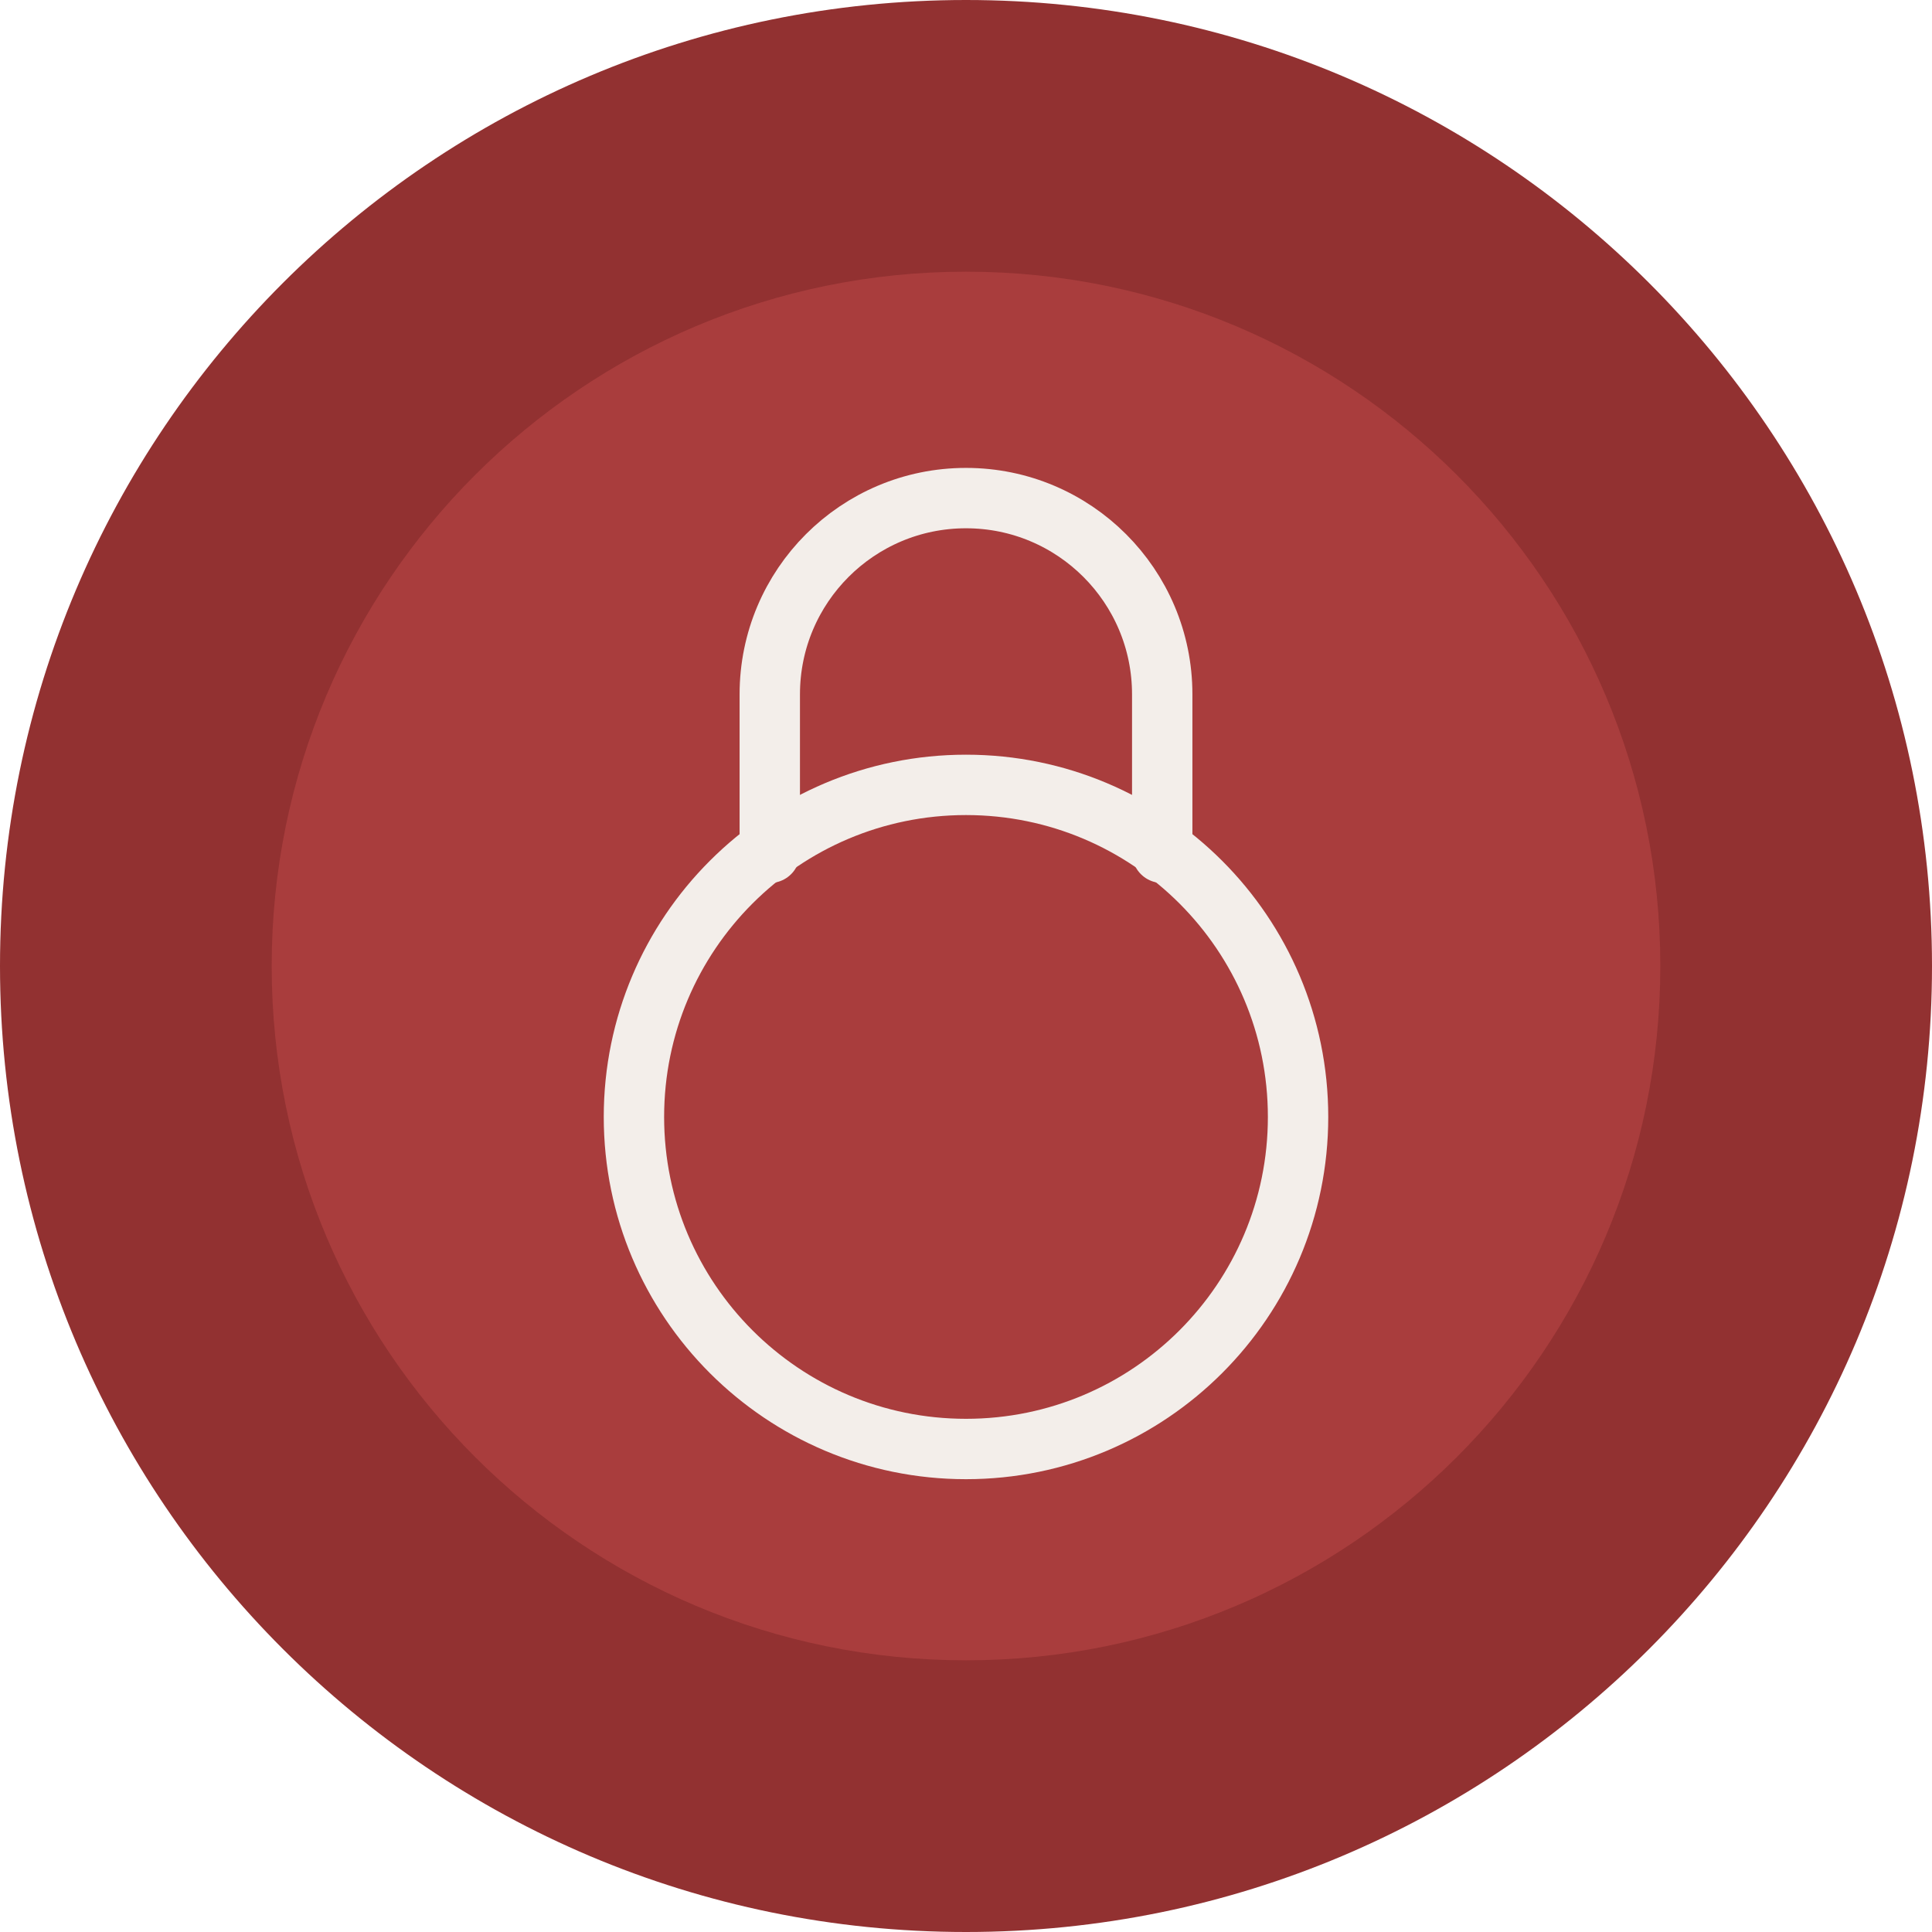
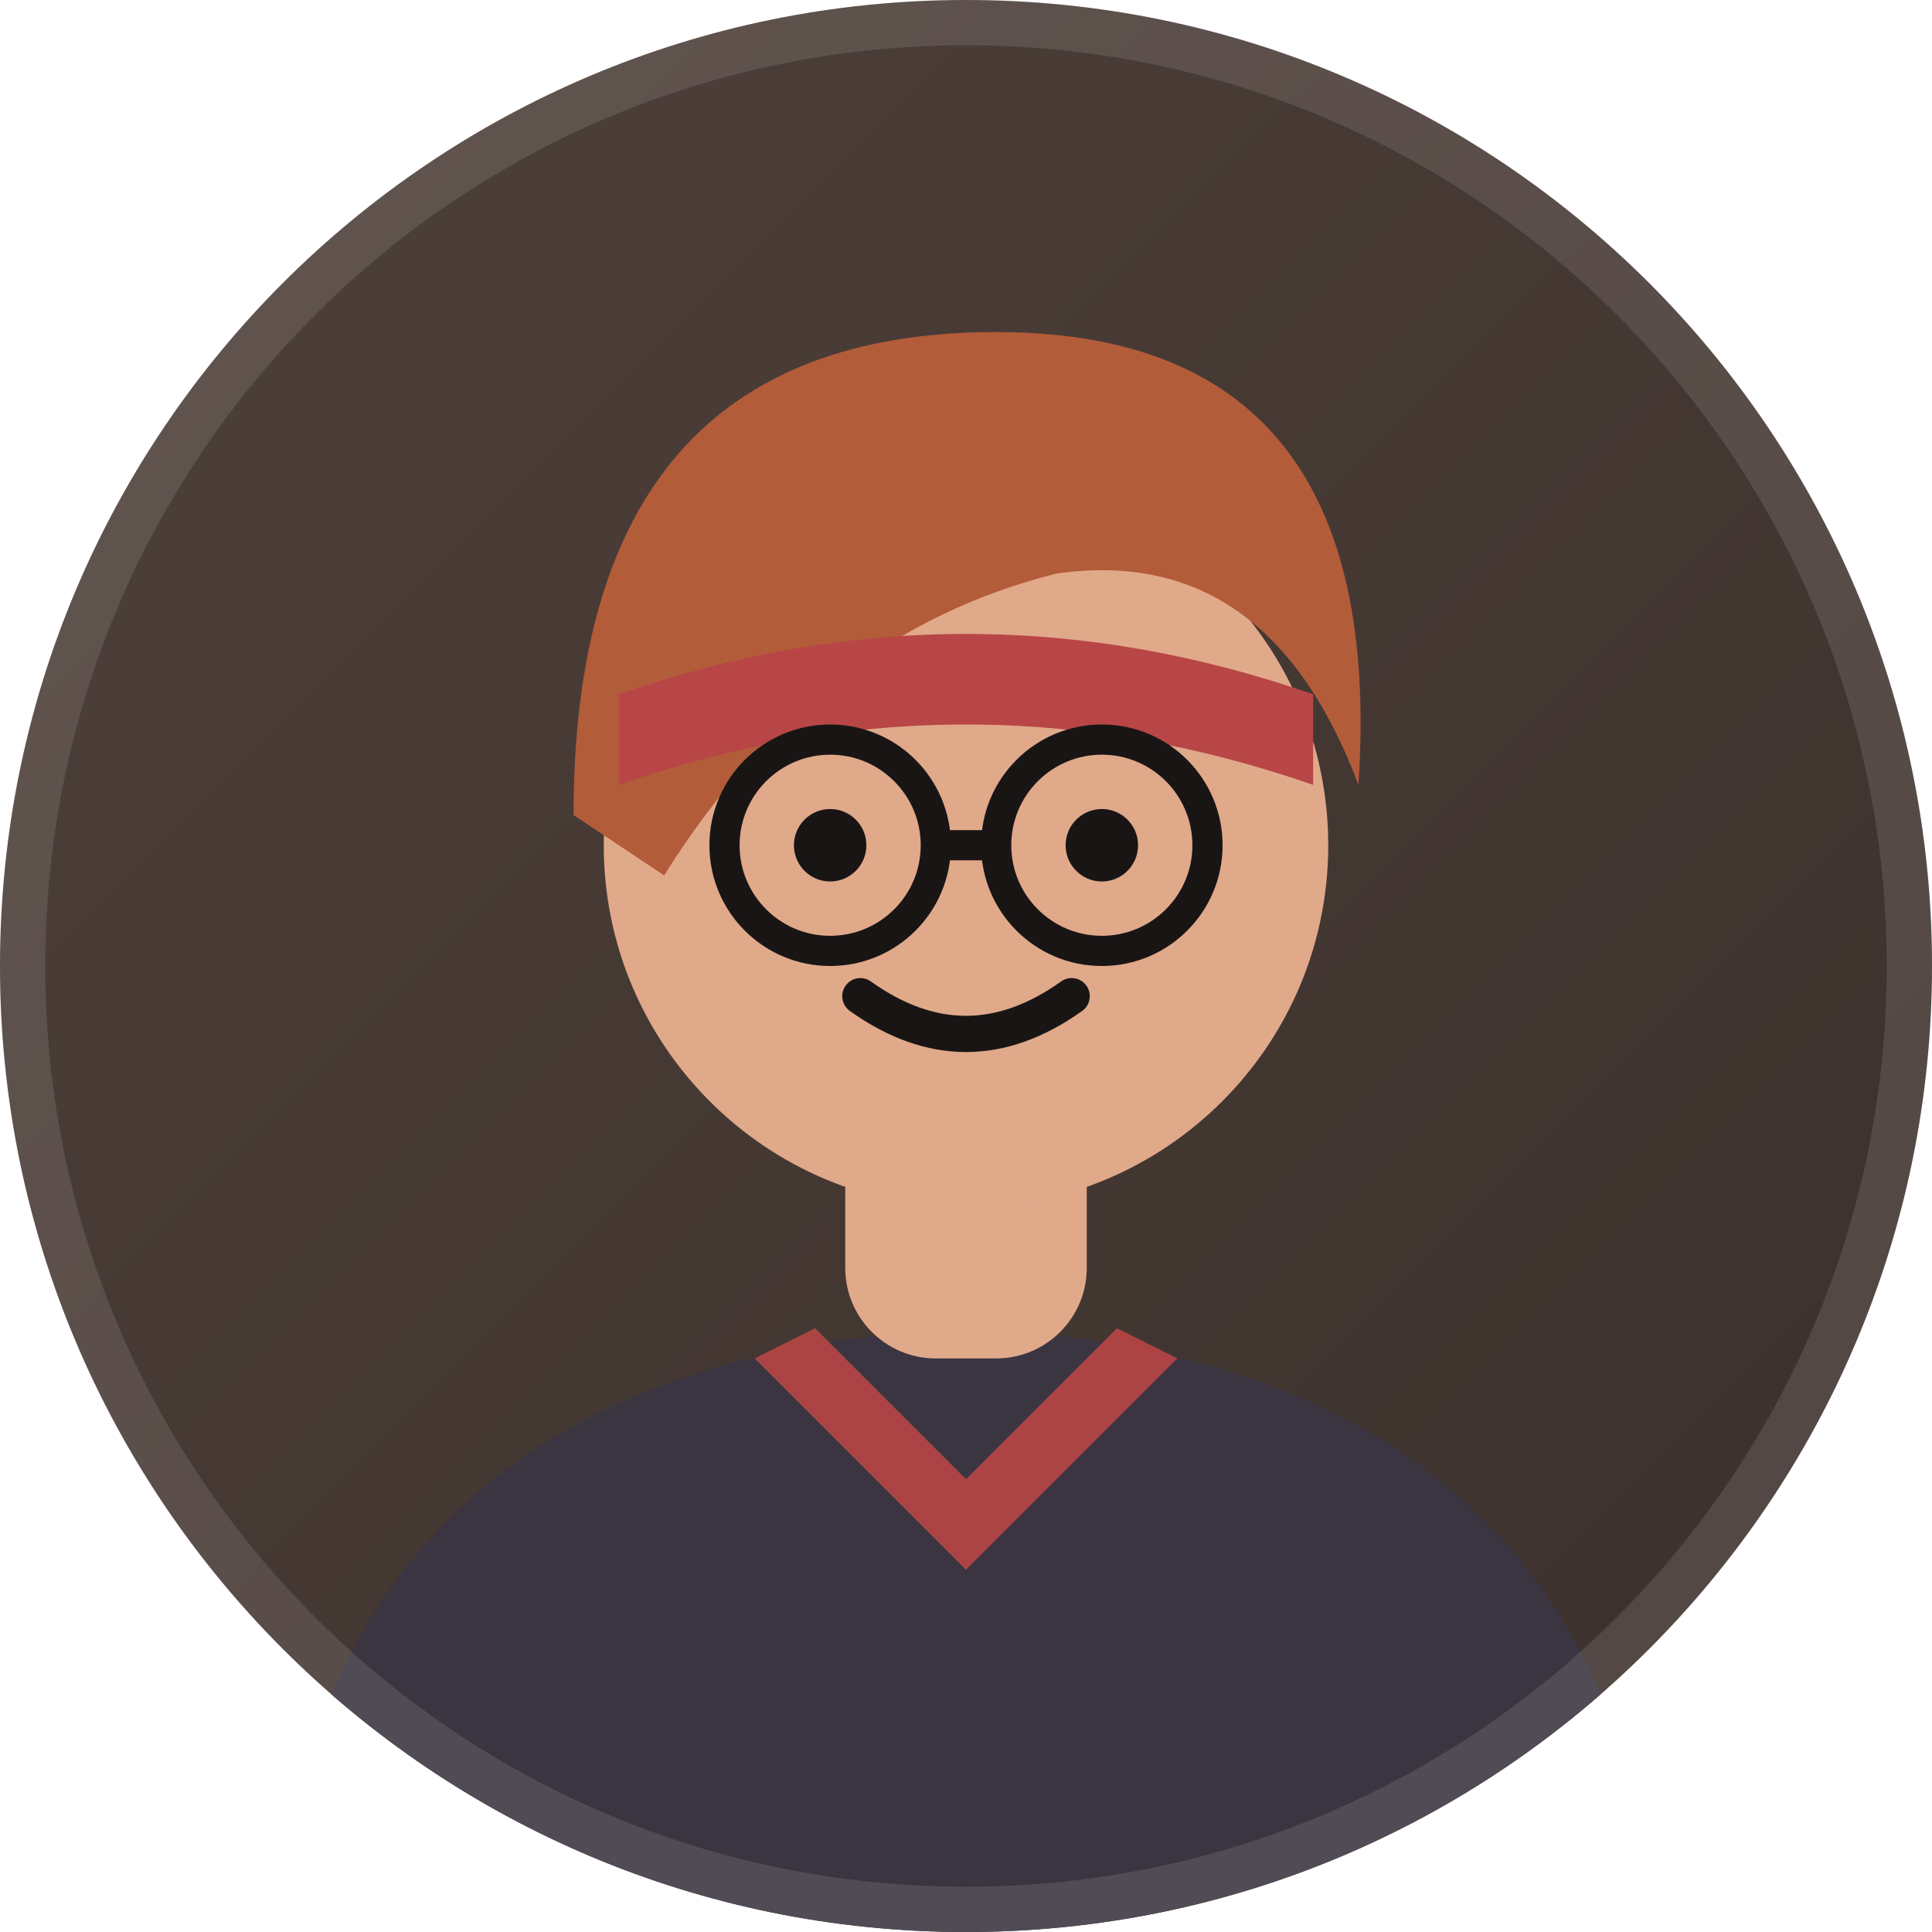
- <svg xmlns="http://www.w3.org/2000/svg" width="128" height="128" viewBox="0 0 128 128">
-   <circle cx="64" cy="64" r="64" fill="#923131" />
-   <circle cx="64" cy="64" r="46" fill="#A93D3D" />
-   <g fill="none" stroke="#F3EEEA" stroke-width="4" stroke-linecap="round" stroke-linejoin="round">
-     <circle cx="64" cy="74" r="22" />
-     <path d="M51 56.5V46a13 13 0 0 1 26 0V56.5" />
+ <svg xmlns="http://www.w3.org/2000/svg" viewBox="0 0 128 128">
+   <defs>
+     <clipPath id="k2">
+       <circle cx="64" cy="64" r="64" />
+     </clipPath>
+     <linearGradient id="g2" x1="0" y1="0" x2="1" y2="1">
+       <stop offset="0" stop-color="#4F413B" />
+       <stop offset="1" stop-color="#3A2F2B" />
+     </linearGradient>
+   </defs>
+   <circle cx="64" cy="64" r="64" fill="url(#g2)" />
+   <g clip-path="url(#k2)">
+     <path d="M18 128 Q22 90 64 88 Q106 90 110 128 Z" fill="#3B3542" />
+     <path d="M50 90 L64 104 L78 90 L74 88 L64 98 L54 88 Z" fill="#B84646" opacity="0.9" />
+     <rect x="56" y="70" width="16" height="20" rx="6" fill="#E0A98A" />
+     <circle cx="64" cy="56" r="24" fill="#E0A98A" />
+     <path d="M38 54 Q38 22 66 22 Q92 22 90 52 Q84 36 70 38 Q54 42 44 58 Z" fill="#B35C3A" />
+     <path d="M41 46 Q64 38 87 46 L87 52 Q64 44 41 52 Z" fill="#B84646" />
+     <circle cx="55" cy="56" r="2.4" fill="#1A1515" />
+     <circle cx="73" cy="56" r="2.4" fill="#1A1515" />
+     <path d="M57 66 Q64 71 71 66" stroke="#1A1515" stroke-width="2.4" fill="none" stroke-linecap="round" />
+     <g fill="none" stroke="#1A1515" stroke-width="2">
+       <circle cx="55" cy="56" r="7" />
+       <circle cx="73" cy="56" r="7" />
+       <path d="M62 56 L66 56" />
+     </g>
+     <circle cx="64" cy="64" r="62.5" fill="none" stroke="#F3EEEA" stroke-opacity="0.12" stroke-width="3" />
  </g>
</svg>
